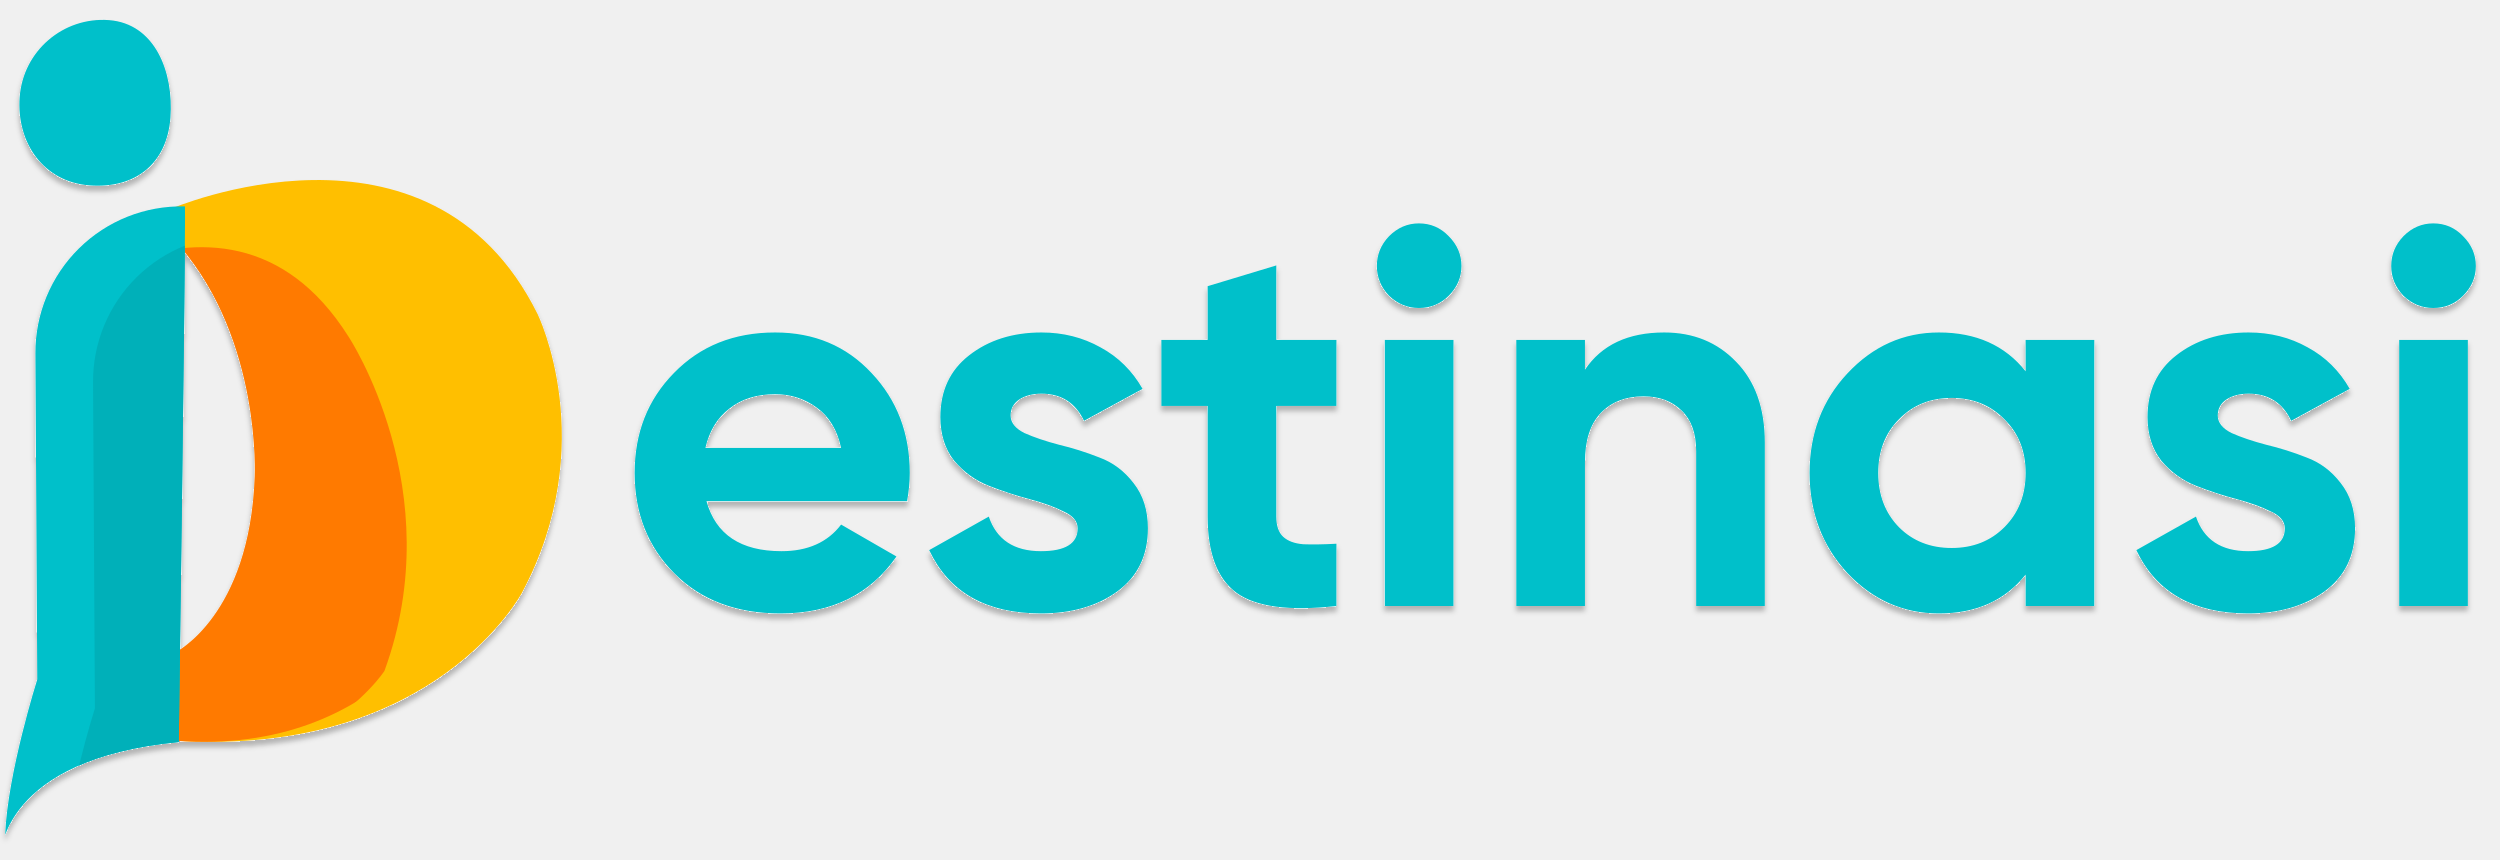
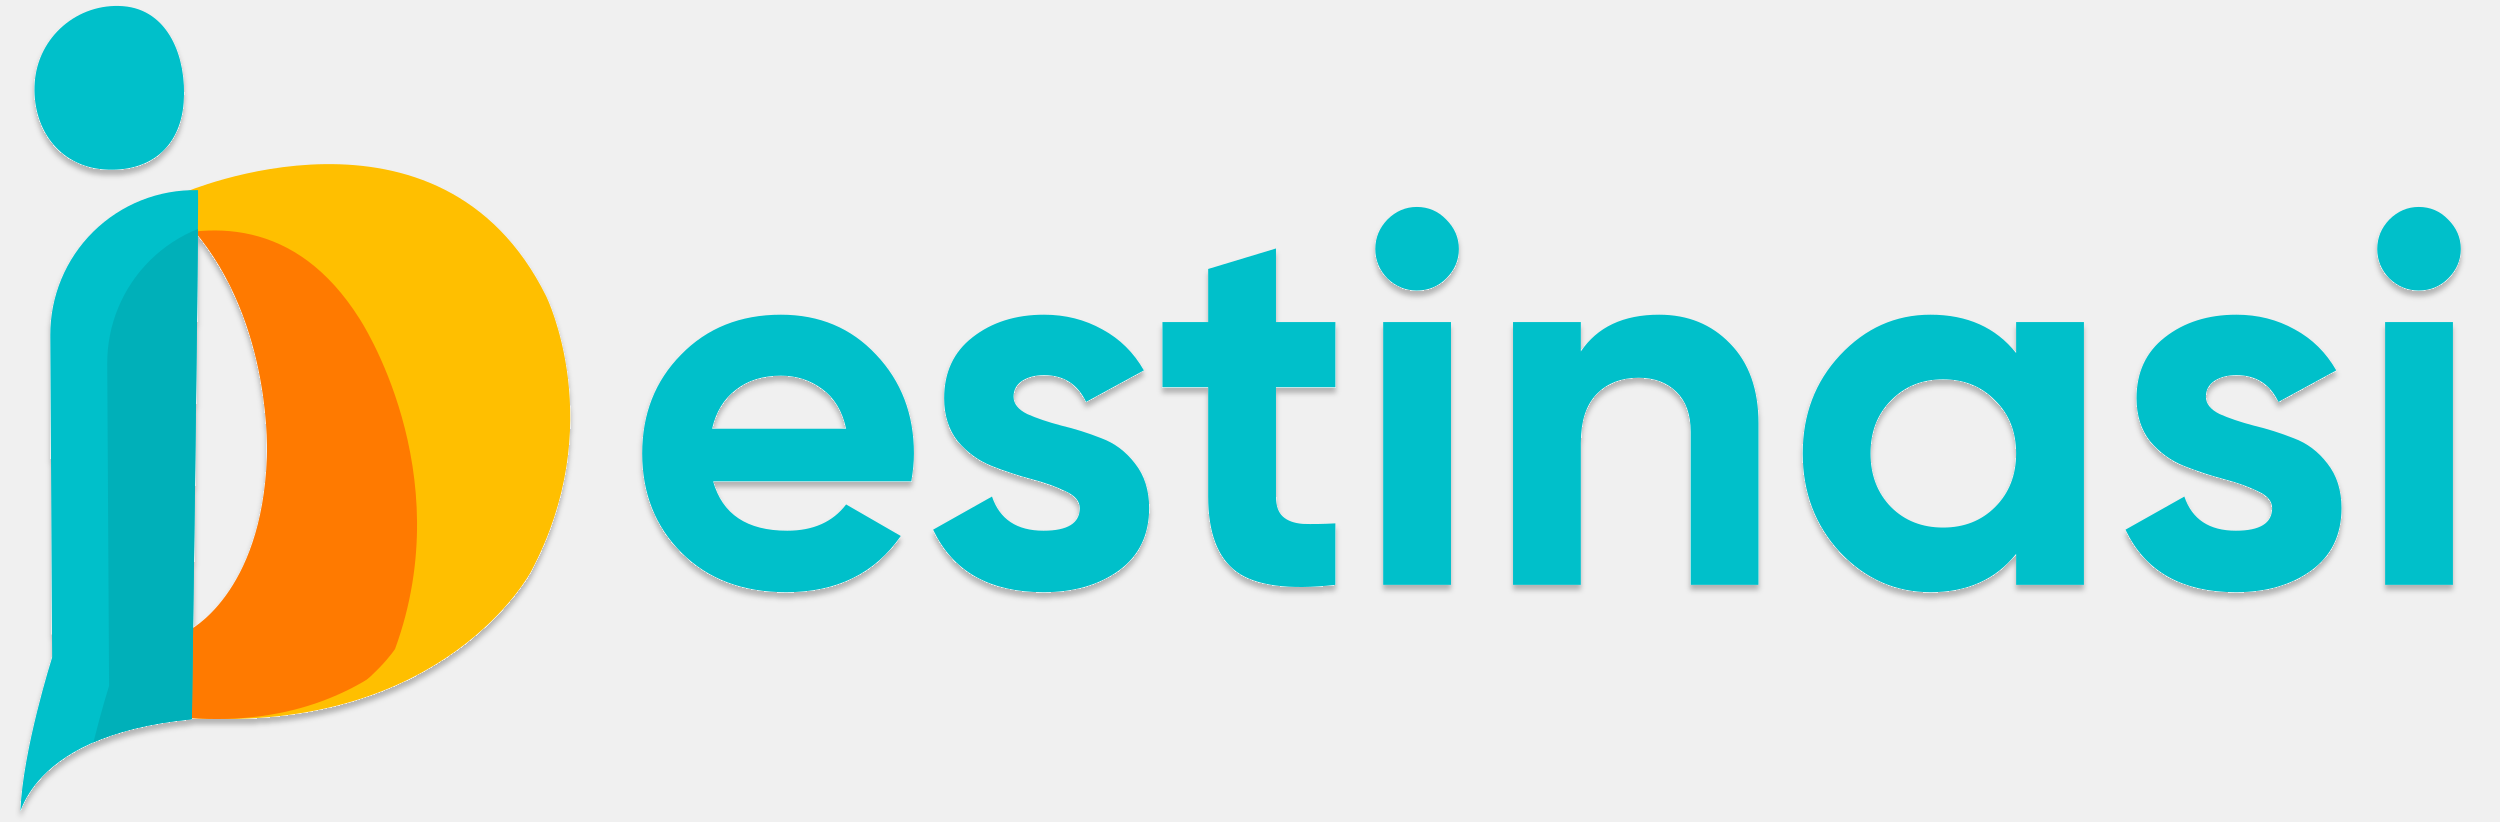
- <svg xmlns="http://www.w3.org/2000/svg" width="96" height="33" viewBox="0 0 1948 648" fill="none">
+ <svg xmlns="http://www.w3.org/2000/svg" width="140" height="46" viewBox="0 0 1948 648" fill="none">
  <g filter="url(#filter0_d_125_1269)">
    <path fill-rule="evenodd" clip-rule="evenodd" d="M132.634 152.101C132.634 152.101 334.93 64.535 418.844 233.806C418.844 233.806 468.63 335.089 406.714 451.033C406.714 451.033 339.267 578.662 138.201 566.385L137.741 497.455C137.741 497.455 208.474 469.15 213.339 360.597C213.339 360.597 219.792 254.984 142.341 181.046C142.341 181.046 130.504 150.641 132.634 152.101Z" fill="#FFBF00" />
    <mask id="mask0_125_1269" style="mask-type:luminance" maskUnits="userSpaceOnUse" x="132" y="129" width="250" height="439">
      <path d="M132.447 152.434C132.447 152.434 297.863 64.938 366.478 234.073C366.478 234.073 407.188 335.275 356.56 451.126C356.56 451.126 301.409 578.653 136.999 566.386L136.623 497.511C136.623 497.511 194.461 469.228 198.439 360.762C198.439 360.762 203.715 255.234 140.385 181.356C140.385 181.356 130.706 150.975 132.447 152.434Z" fill="white" />
    </mask>
    <g mask="url(#mask0_125_1269)">
      <path fill-rule="evenodd" clip-rule="evenodd" d="M-3.564 253.705C-3.564 253.705 171.733 93.614 271.38 251.192C271.38 251.192 351.111 371.031 299.568 511.938C299.568 511.938 242.22 602.491 54.305 614.615L44.968 546.374C44.968 546.374 106.856 509.785 97.331 401.642C97.331 401.642 89.656 296.22 8.324 232.318C8.324 232.318 -5.726 252.515 -3.564 253.705Z" fill="#FF7A00" />
    </g>
    <path fill-rule="evenodd" clip-rule="evenodd" d="M144.122 150.019C144.151 151.949 144.192 155.642 144.18 160.184C144.008 225.939 139.666 541.308 139.306 567.399C70.129 574.019 35.538 595.899 18.19 616.072C10.804 624.662 6.504 632.976 4 639.778C5.848 591.738 28.943 518.926 28.943 518.926C29.003 518.738 29.034 518.543 29.033 518.343C29.033 518.343 28.203 372.856 27.587 264.578C27.411 233.811 39.664 204.281 61.558 182.704C83.452 161.126 113.127 149.334 143.833 150.012L144.122 150.019Z" fill="#00C0CA" />
    <mask id="mask1_125_1269" style="mask-type:luminance" maskUnits="userSpaceOnUse" x="4" y="149" width="141" height="491">
      <path d="M144.122 150.019C144.151 151.949 144.192 155.642 144.18 160.184C144.008 225.939 139.666 541.308 139.306 567.399C70.129 574.019 35.538 595.899 18.19 616.072C10.804 624.662 6.504 632.976 4 639.778C5.848 591.738 28.943 518.926 28.943 518.926C29.003 518.738 29.034 518.543 29.033 518.343C29.033 518.343 28.203 372.856 27.587 264.578C27.411 233.811 39.664 204.281 61.558 182.704C83.452 161.126 113.127 149.334 143.833 150.012L144.122 150.019Z" fill="white" />
    </mask>
    <g mask="url(#mask1_125_1269)">
      <path fill-rule="evenodd" clip-rule="evenodd" d="M189.039 172.49C189.068 174.42 189.109 178.113 189.097 182.655C188.925 248.41 184.583 563.78 184.223 589.87C115.046 596.49 80.455 618.37 63.107 638.543C55.721 647.134 51.421 655.448 48.917 662.25C50.765 614.21 73.86 541.398 73.86 541.398C73.92 541.209 73.951 541.015 73.95 540.814C73.95 540.814 73.12 395.327 72.504 287.049C72.328 256.282 84.581 226.753 106.475 205.175C128.369 183.597 158.044 171.806 188.75 172.483L189.039 172.49Z" fill="#00B0B9" />
    </g>
    <path d="M15.337 64.738C12.65 100.492 33.978 130.946 69.732 133.632C105.486 136.319 130.112 116.684 132.799 80.93C135.485 45.176 120.693 7.551 84.939 4.864C49.186 2.178 18.024 28.984 15.337 64.738Z" fill="#00C0CA" />
    <path d="M550.489 379.688C557.676 405.672 577.164 418.664 608.952 418.664C629.408 418.664 644.887 411.754 655.391 397.932L698.513 422.811C678.058 452.388 647.928 467.176 608.123 467.176C573.847 467.176 546.342 456.811 525.611 436.079C504.879 415.347 494.513 389.225 494.513 357.713C494.513 326.477 504.741 300.493 525.196 279.761C545.651 258.753 571.912 248.249 603.977 248.249C634.383 248.249 659.4 258.753 679.026 279.761C698.928 300.77 708.879 326.753 708.879 357.713C708.879 364.623 708.188 371.949 706.806 379.688H550.489ZM549.659 338.225H655.391C652.351 324.127 645.993 313.623 636.318 306.713C626.92 299.802 616.139 296.347 603.977 296.347C589.603 296.347 577.716 300.079 568.318 307.542C558.92 314.729 552.7 324.957 549.659 338.225ZM787.462 312.932C787.462 318.461 791.056 323.022 798.243 326.615C805.706 329.932 814.69 332.973 825.194 335.737C835.698 338.225 846.202 341.542 856.706 345.688C867.21 349.558 876.056 356.193 883.243 365.591C890.706 374.989 894.438 386.737 894.438 400.835C894.438 422.119 886.422 438.567 870.389 450.176C854.633 461.51 834.869 467.176 811.097 467.176C768.527 467.176 739.503 450.729 724.023 417.835L770.462 391.713C776.544 409.68 790.088 418.664 811.097 418.664C830.17 418.664 839.706 412.721 839.706 400.835C839.706 395.306 835.975 390.884 828.511 387.567C821.324 383.973 812.479 380.794 801.975 378.03C791.47 375.266 780.966 371.81 770.462 367.664C759.958 363.518 750.974 357.022 743.511 348.176C736.324 339.054 732.731 327.721 732.731 314.176C732.731 293.721 740.194 277.688 755.121 266.079C770.324 254.192 789.121 248.249 811.511 248.249C828.373 248.249 843.714 252.119 857.536 259.859C871.357 267.322 882.276 278.103 890.292 292.201L844.682 317.079C838.048 302.981 826.991 295.932 811.511 295.932C804.601 295.932 798.796 297.453 794.097 300.493C789.674 303.534 787.462 307.68 787.462 312.932ZM1041.35 305.469H994.495V391.713C994.495 398.9 996.292 404.152 999.885 407.469C1003.48 410.786 1008.73 412.721 1015.64 413.274C1022.55 413.55 1031.12 413.412 1041.35 412.859V461.372C1004.58 465.518 978.6 462.063 963.397 451.006C948.47 439.949 941.007 420.185 941.007 391.713V305.469H904.934V254.054H941.007V212.176L994.495 196.005V254.054H1041.35V305.469ZM1105.6 229.176C1096.75 229.176 1089.01 225.997 1082.38 219.639C1076.02 213.005 1072.84 205.265 1072.84 196.42C1072.84 187.574 1076.02 179.834 1082.38 173.2C1089.01 166.566 1096.75 163.249 1105.6 163.249C1114.72 163.249 1122.46 166.566 1128.82 173.2C1135.45 179.834 1138.77 187.574 1138.77 196.42C1138.77 205.265 1135.45 213.005 1128.82 219.639C1122.46 225.997 1114.72 229.176 1105.6 229.176ZM1079.06 461.372V254.054H1132.55V461.372H1079.06ZM1296.77 248.249C1319.44 248.249 1338.1 255.851 1352.75 271.054C1367.68 286.257 1375.14 307.266 1375.14 334.079V461.372H1321.65V340.713C1321.65 326.892 1317.92 316.388 1310.46 309.201C1302.99 301.737 1293.04 298.005 1280.6 298.005C1266.78 298.005 1255.72 302.29 1247.43 310.859C1239.14 319.428 1234.99 332.282 1234.99 349.42V461.372H1181.5V254.054H1234.99V277.274C1247.98 257.924 1268.58 248.249 1296.77 248.249ZM1578.37 254.054H1631.86V461.372H1578.37V436.908C1562.34 457.087 1539.81 467.176 1510.79 467.176C1483.14 467.176 1459.37 456.672 1439.47 435.664C1419.84 414.38 1410.03 388.396 1410.03 357.713C1410.03 327.03 1419.84 301.184 1439.47 280.176C1459.37 258.892 1483.14 248.249 1510.79 248.249C1539.81 248.249 1562.34 258.339 1578.37 278.518V254.054ZM1479.69 400.006C1490.47 410.786 1504.15 416.176 1520.74 416.176C1537.32 416.176 1551.01 410.786 1561.79 400.006C1572.84 388.949 1578.37 374.851 1578.37 357.713C1578.37 340.575 1572.84 326.615 1561.79 315.835C1551.01 304.778 1537.32 299.249 1520.74 299.249C1504.15 299.249 1490.47 304.778 1479.69 315.835C1468.91 326.615 1463.52 340.575 1463.52 357.713C1463.52 374.851 1468.91 388.949 1479.69 400.006ZM1728.08 312.932C1728.08 318.461 1731.68 323.022 1738.86 326.615C1746.33 329.932 1755.31 332.973 1765.82 335.737C1776.32 338.225 1786.82 341.542 1797.33 345.688C1807.83 349.558 1816.68 356.193 1823.87 365.591C1831.33 374.989 1835.06 386.737 1835.06 400.835C1835.06 422.119 1827.04 438.567 1811.01 450.176C1795.26 461.51 1775.49 467.176 1751.72 467.176C1709.15 467.176 1680.12 450.729 1664.65 417.835L1711.08 391.713C1717.17 409.68 1730.71 418.664 1751.72 418.664C1770.79 418.664 1780.33 412.721 1780.33 400.835C1780.33 395.306 1776.6 390.884 1769.13 387.567C1761.95 383.973 1753.1 380.794 1742.6 378.03C1732.09 375.266 1721.59 371.81 1711.08 367.664C1700.58 363.518 1691.6 357.022 1684.13 348.176C1676.95 339.054 1673.35 327.721 1673.35 314.176C1673.35 293.721 1680.82 277.688 1695.74 266.079C1710.95 254.192 1729.74 248.249 1752.13 248.249C1769 248.249 1784.34 252.119 1798.16 259.859C1811.98 267.322 1822.9 278.103 1830.91 292.201L1785.3 317.079C1778.67 302.981 1767.61 295.932 1752.13 295.932C1745.22 295.932 1739.42 297.453 1734.72 300.493C1730.3 303.534 1728.08 307.68 1728.08 312.932ZM1896 229.176C1887.15 229.176 1879.41 225.997 1872.78 219.639C1866.42 213.005 1863.24 205.265 1863.24 196.42C1863.24 187.574 1866.42 179.834 1872.78 173.2C1879.41 166.566 1887.15 163.249 1896 163.249C1905.12 163.249 1912.86 166.566 1919.21 173.2C1925.85 179.834 1929.17 187.574 1929.17 196.42C1929.17 205.265 1925.85 213.005 1919.21 219.639C1912.86 225.997 1905.12 229.176 1896 229.176ZM1869.46 461.372V254.054H1922.95V461.372H1869.46Z" fill="#00C0CA" />
  </g>
  <defs>
    <filter id="filter0_d_125_1269" x="0" y="4.679" width="1933.17" height="643.099" filterUnits="userSpaceOnUse" color-interpolation-filters="sRGB">
      <feFlood flood-opacity="0" result="BackgroundImageFix" />
      <feColorMatrix in="SourceAlpha" type="matrix" values="0 0 0 0 0 0 0 0 0 0 0 0 0 0 0 0 0 0 127 0" result="hardAlpha" />
      <feOffset dy="4" />
      <feGaussianBlur stdDeviation="2" />
      <feComposite in2="hardAlpha" operator="out" />
      <feColorMatrix type="matrix" values="0 0 0 0 0 0 0 0 0 0 0 0 0 0 0 0 0 0 0.25 0" />
      <feBlend mode="normal" in2="BackgroundImageFix" result="effect1_dropShadow_125_1269" />
      <feBlend mode="normal" in="SourceGraphic" in2="effect1_dropShadow_125_1269" result="shape" />
    </filter>
  </defs>
</svg>
